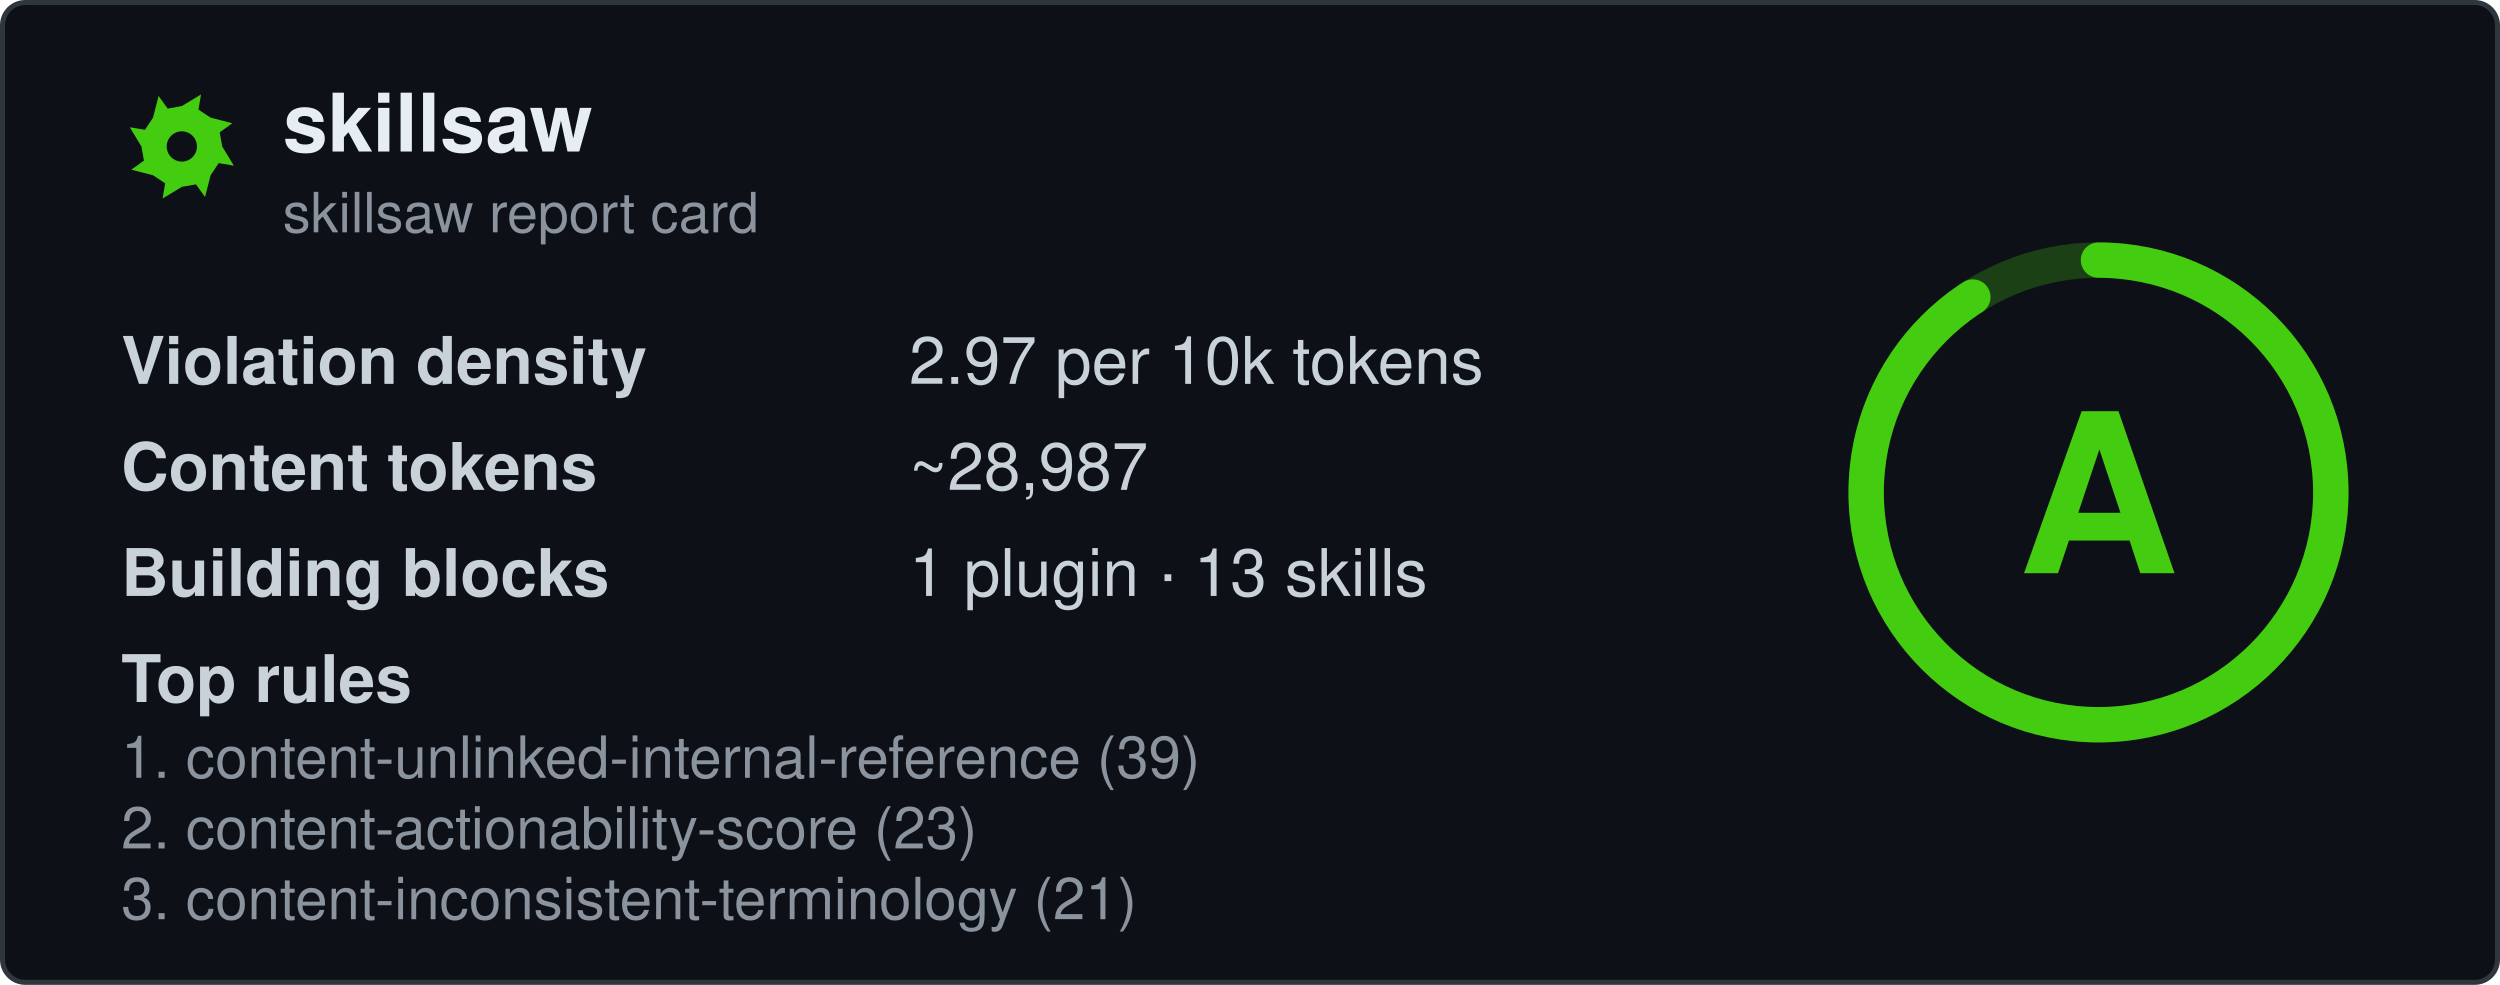
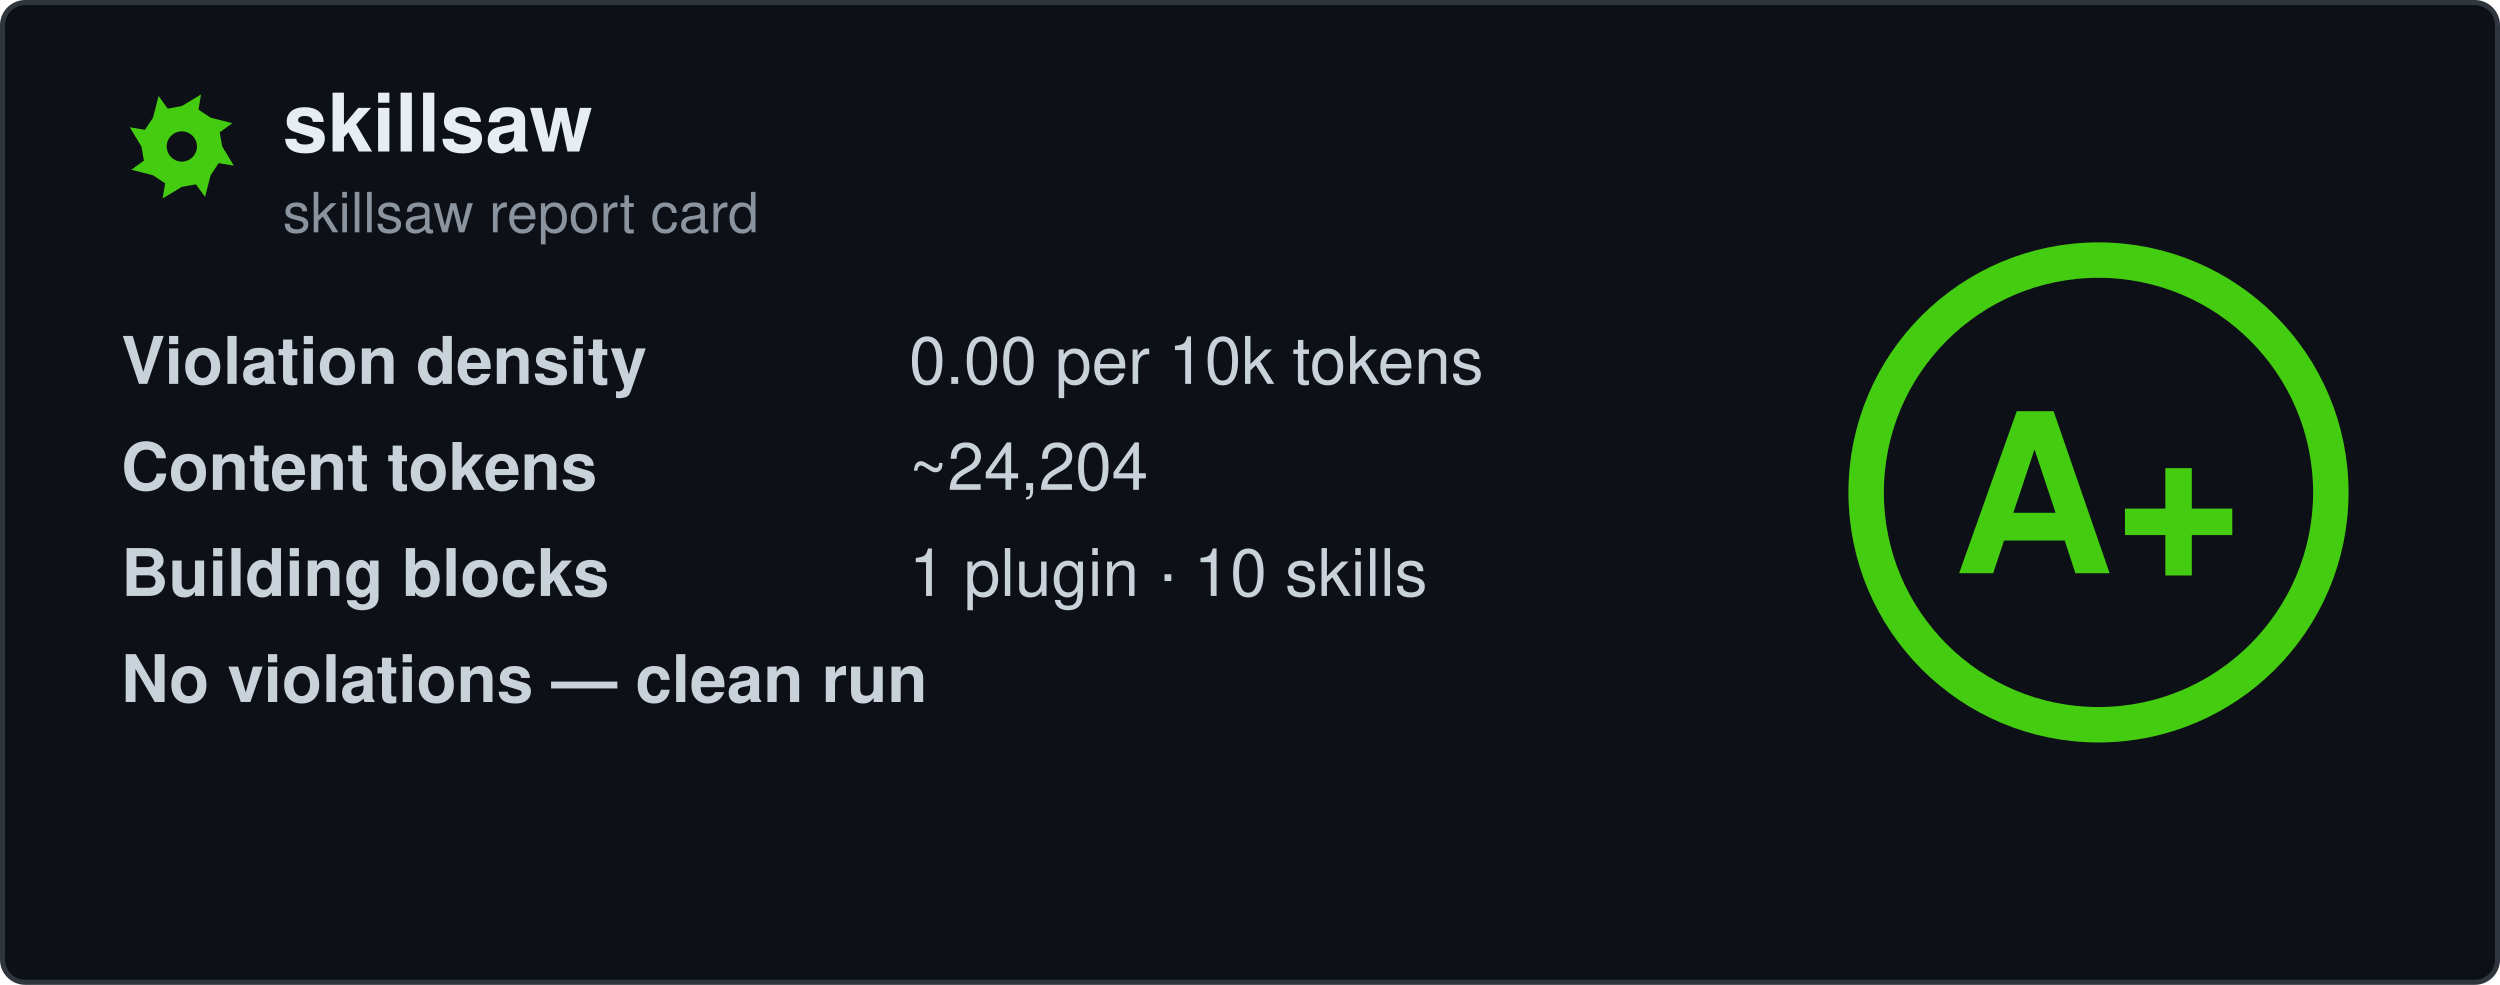
<svg xmlns="http://www.w3.org/2000/svg" width="495" height="195" viewBox="0 0 495 195" fill="none" role="img" aria-labelledby="card-title">
  <style>
    .title { font: 600 16px 'Segoe UI', Ubuntu, 'Helvetica Neue', Helvetica, Arial, sans-serif; fill: #e6edf3; }
    .subtitle { font: 400 11px 'Segoe UI', Ubuntu, 'Helvetica Neue', Helvetica, Arial, sans-serif; fill: #8b949e; }
    .label { font: 600 13px 'Segoe UI', Ubuntu, 'Helvetica Neue', Helvetica, Arial, sans-serif; fill: #c9d1d9; }
    .value { font: 400 13px 'Segoe UI', Ubuntu, 'Helvetica Neue', Helvetica, Arial, sans-serif; fill: #c9d1d9; }
    .rule { font: 400 11.5px 'Segoe UI', Ubuntu, 'Helvetica Neue', Helvetica, Arial, sans-serif; fill: #8b949e; }
    .grade-letter { font: 800 44px 'Segoe UI', Ubuntu, 'Helvetica Neue', Helvetica, Arial, sans-serif; fill: #44cc11; }
  </style>
  <rect x="0.5" y="0.5" width="494" height="194" rx="4.5" fill="#0d1117" stroke="#30363d" />
  <g transform="translate(24, 17)">
    <path fill-rule="evenodd" fill="#44cc11" d="M20.0 12.0L22.3 15.8L19.3 15.3L17.7 17.7L16.6 22.0L14.8 19.5L12.0 20.0L8.2 22.3L8.7 19.3L6.3 17.7L2.0 16.6L4.5 14.8L4.0 12.0L1.7 8.2L4.7 8.7L6.3 6.3L7.4 2.0L9.2 4.5L12.0 4.0L15.8 1.7L15.3 4.7L17.7 6.3L22.0 7.4L19.5 9.2ZM15.0 12.0A3.0 3.0 0 1 0 9.0 12.0A3.0 3.0 0 1 0 15.0 12.0Z" />
  </g>
  <text x="56" y="30" class="title" data-testid="repo-name">skillsaw</text>
  <text x="56" y="46" class="subtitle">skillsaw report card</text>
  <g data-testid="stats">
    <text x="24" y="76">
      <tspan class="label">Violation density</tspan>
      <tspan x="180" class="value">
-         <tspan data-testid="density">2.97</tspan> per 10k tokens</tspan>
+         <tspan data-testid="density">0.00</tspan> per 10k tokens</tspan>
    </text>
    <text x="24" y="97">
      <tspan class="label">Content tokens</tspan>
-       <tspan x="180" class="value">~<tspan data-testid="tokens">28,987</tspan>
+       <tspan x="180" class="value">~<tspan data-testid="tokens">24,204</tspan>
      </tspan>
    </text>
    <text x="24" y="118">
      <tspan class="label">Building blocks</tspan>
      <tspan x="180" class="value">
-         <tspan data-testid="plugins">1</tspan> plugin · <tspan data-testid="skills">13</tspan> skills</tspan>
+         <tspan data-testid="plugins">1</tspan> plugin · <tspan data-testid="skills">10</tspan> skills</tspan>
    </text>
-     <text x="24" y="139" class="label">Top rules</text>
-     <text x="24" y="154" class="rule" data-testid="rule-0">1. content-unlinked-internal-reference (39)</text>
-     <text x="24" y="168" class="rule" data-testid="rule-1">2. content-actionability-score (23)</text>
-     <text x="24" y="182" class="rule" data-testid="rule-2">3. content-inconsistent-terminology (21)</text>
+     <text x="24" y="139" class="label" data-testid="rule-none">No violations — clean run</text>
  </g>
  <g transform="translate(415.5, 97.5)">
    <circle r="46" fill="none" stroke="#44cc11" stroke-opacity="0.25" stroke-width="7" />
-     <circle r="46" fill="none" stroke="#44cc11" stroke-width="7" stroke-linecap="round" transform="rotate(-90)" stroke-dasharray="262.75 289.03" />
-     <text y="16" text-anchor="middle" class="grade-letter" data-testid="grade-letter">A</text>
+     <circle r="46" fill="none" stroke="#44cc11" stroke-width="7" stroke-linecap="round" transform="rotate(-90)" stroke-dasharray="289.03 289.03" />
+     <text y="16" text-anchor="middle" class="grade-letter" data-testid="grade-letter">A+</text>
  </g>
</svg>
